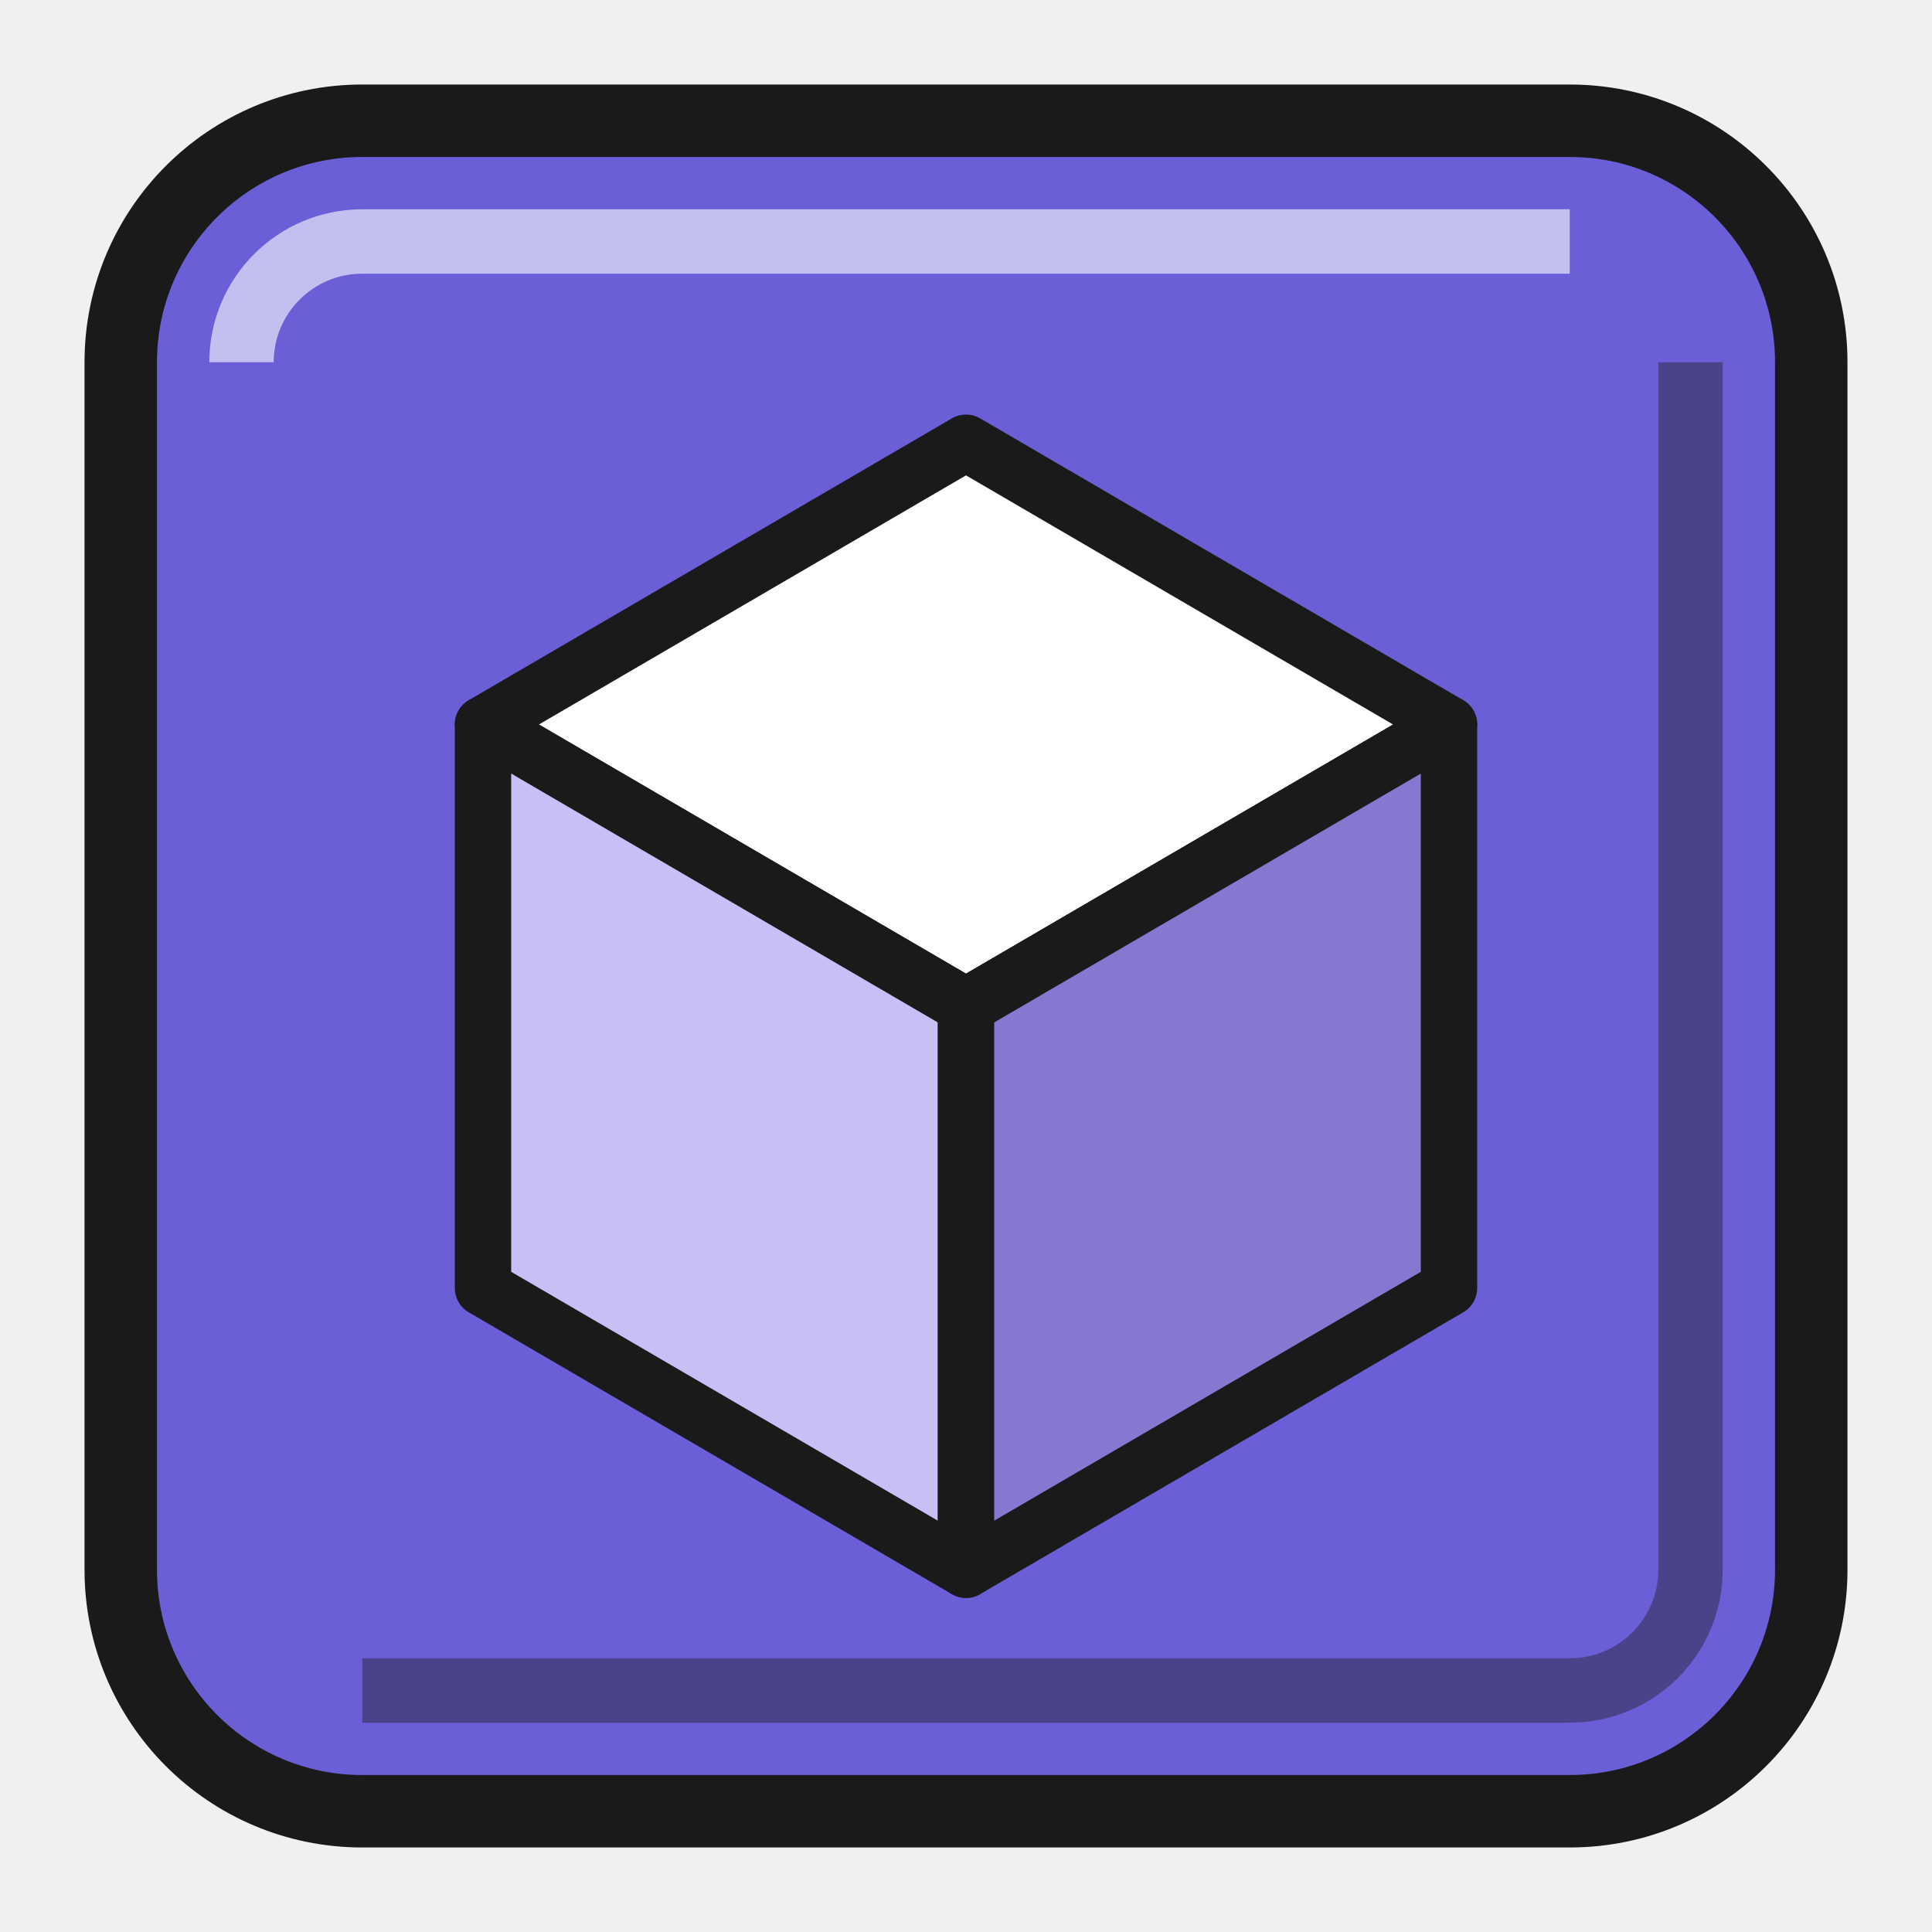
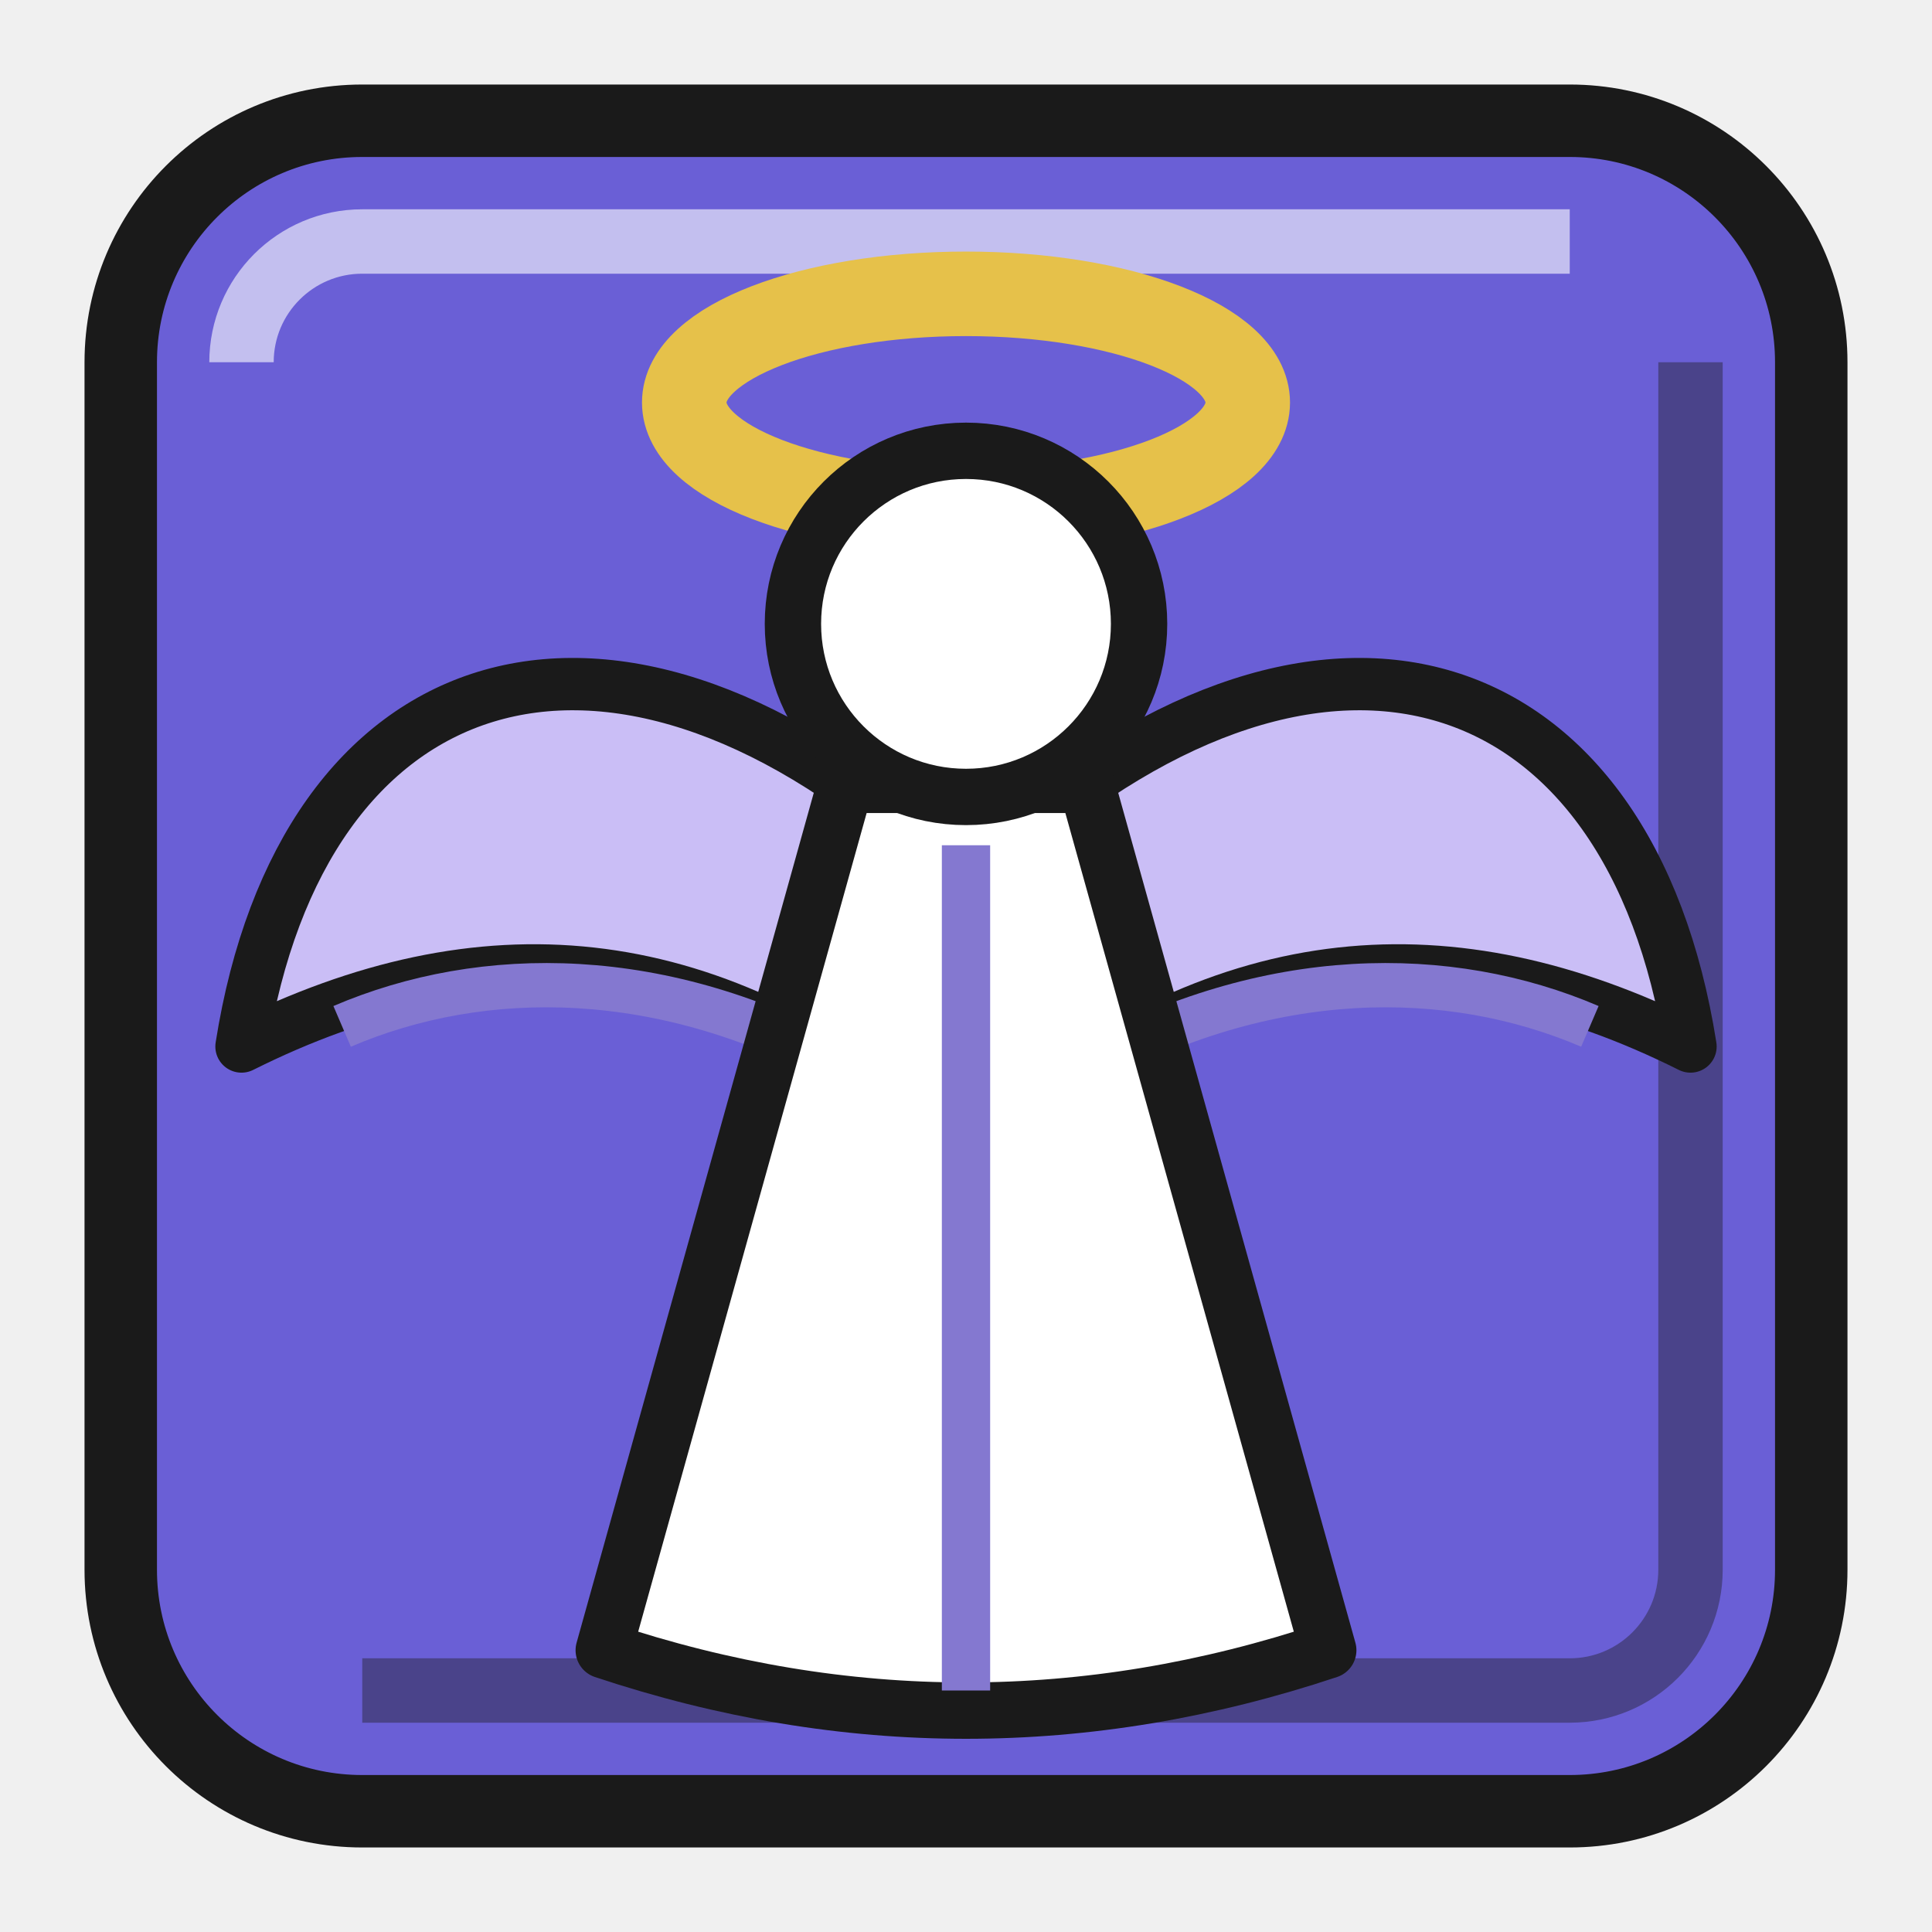
<svg xmlns="http://www.w3.org/2000/svg" width="48" height="48" viewBox="0 0 48 48">
  <rect x="3" y="3" width="42" height="42" rx="6" fill="#6a5fd6" stroke="#1a1a1a" stroke-width="1.8" />
  <path d="M6 9 A3 3 0 0 1 9 6 H39" fill="none" stroke="#ffffff" stroke-width="1.6" opacity="0.6" />
  <path d="M42 9 V39 A3 3 0 0 1 39 42 H9" fill="none" stroke="#1a1a1a" stroke-width="1.6" opacity="0.4" />
-   <path d="M24 11 L36 18 L24 25 L12 18 Z" fill="#ffffff" stroke="#1a1a1a" stroke-width="1.4" stroke-linejoin="round" />
-   <path d="M12 18 L24 25 L24 39 L12 32 Z" fill="#cabef6" stroke="#1a1a1a" stroke-width="1.4" stroke-linejoin="round" />
-   <path d="M36 18 L24 25 L24 39 L36 32 Z" fill="#8478d0" stroke="#1a1a1a" stroke-width="1.4" stroke-linejoin="round" />
+   <ellipse cx="24" cy="10" rx="7" ry="2.7" fill="none" stroke="#e6c14a" stroke-width="2.1" />
+   <path d="M23 21 C15 14 7.5 16.5 6 26 C12 23 17.5 23.5 23 28 Z" fill="#cabef6" stroke="#1a1a1a" stroke-width="1.3" stroke-linejoin="round" />
+   <path d="M25 21 C33 14 40.5 16.5 42 26 C36 23 30.5 23.5 25 28 Z" fill="#cabef6" stroke="#1a1a1a" stroke-width="1.3" stroke-linejoin="round" />
+   <path d="M21 26.5 C16.5 24 12 24 8.5 25.5" fill="none" stroke="#8478d0" stroke-width="1.1" />
+   <path d="M27 26.5 C31.5 24 36 24 39.5 25.5" fill="none" stroke="#8478d0" stroke-width="1.1" />
+   <path d="M21 19.5 L27 19.5 L33 41 Q24 44 15 41 Z" fill="#ffffff" stroke="#1a1a1a" stroke-width="1.4" stroke-linejoin="round" />
+   <path d="M24 21 L24 42" stroke="#8478d0" stroke-width="1.2" />
+   <circle cx="24" cy="15.5" r="4.3" fill="#ffffff" stroke="#1a1a1a" stroke-width="1.4" />
</svg>
